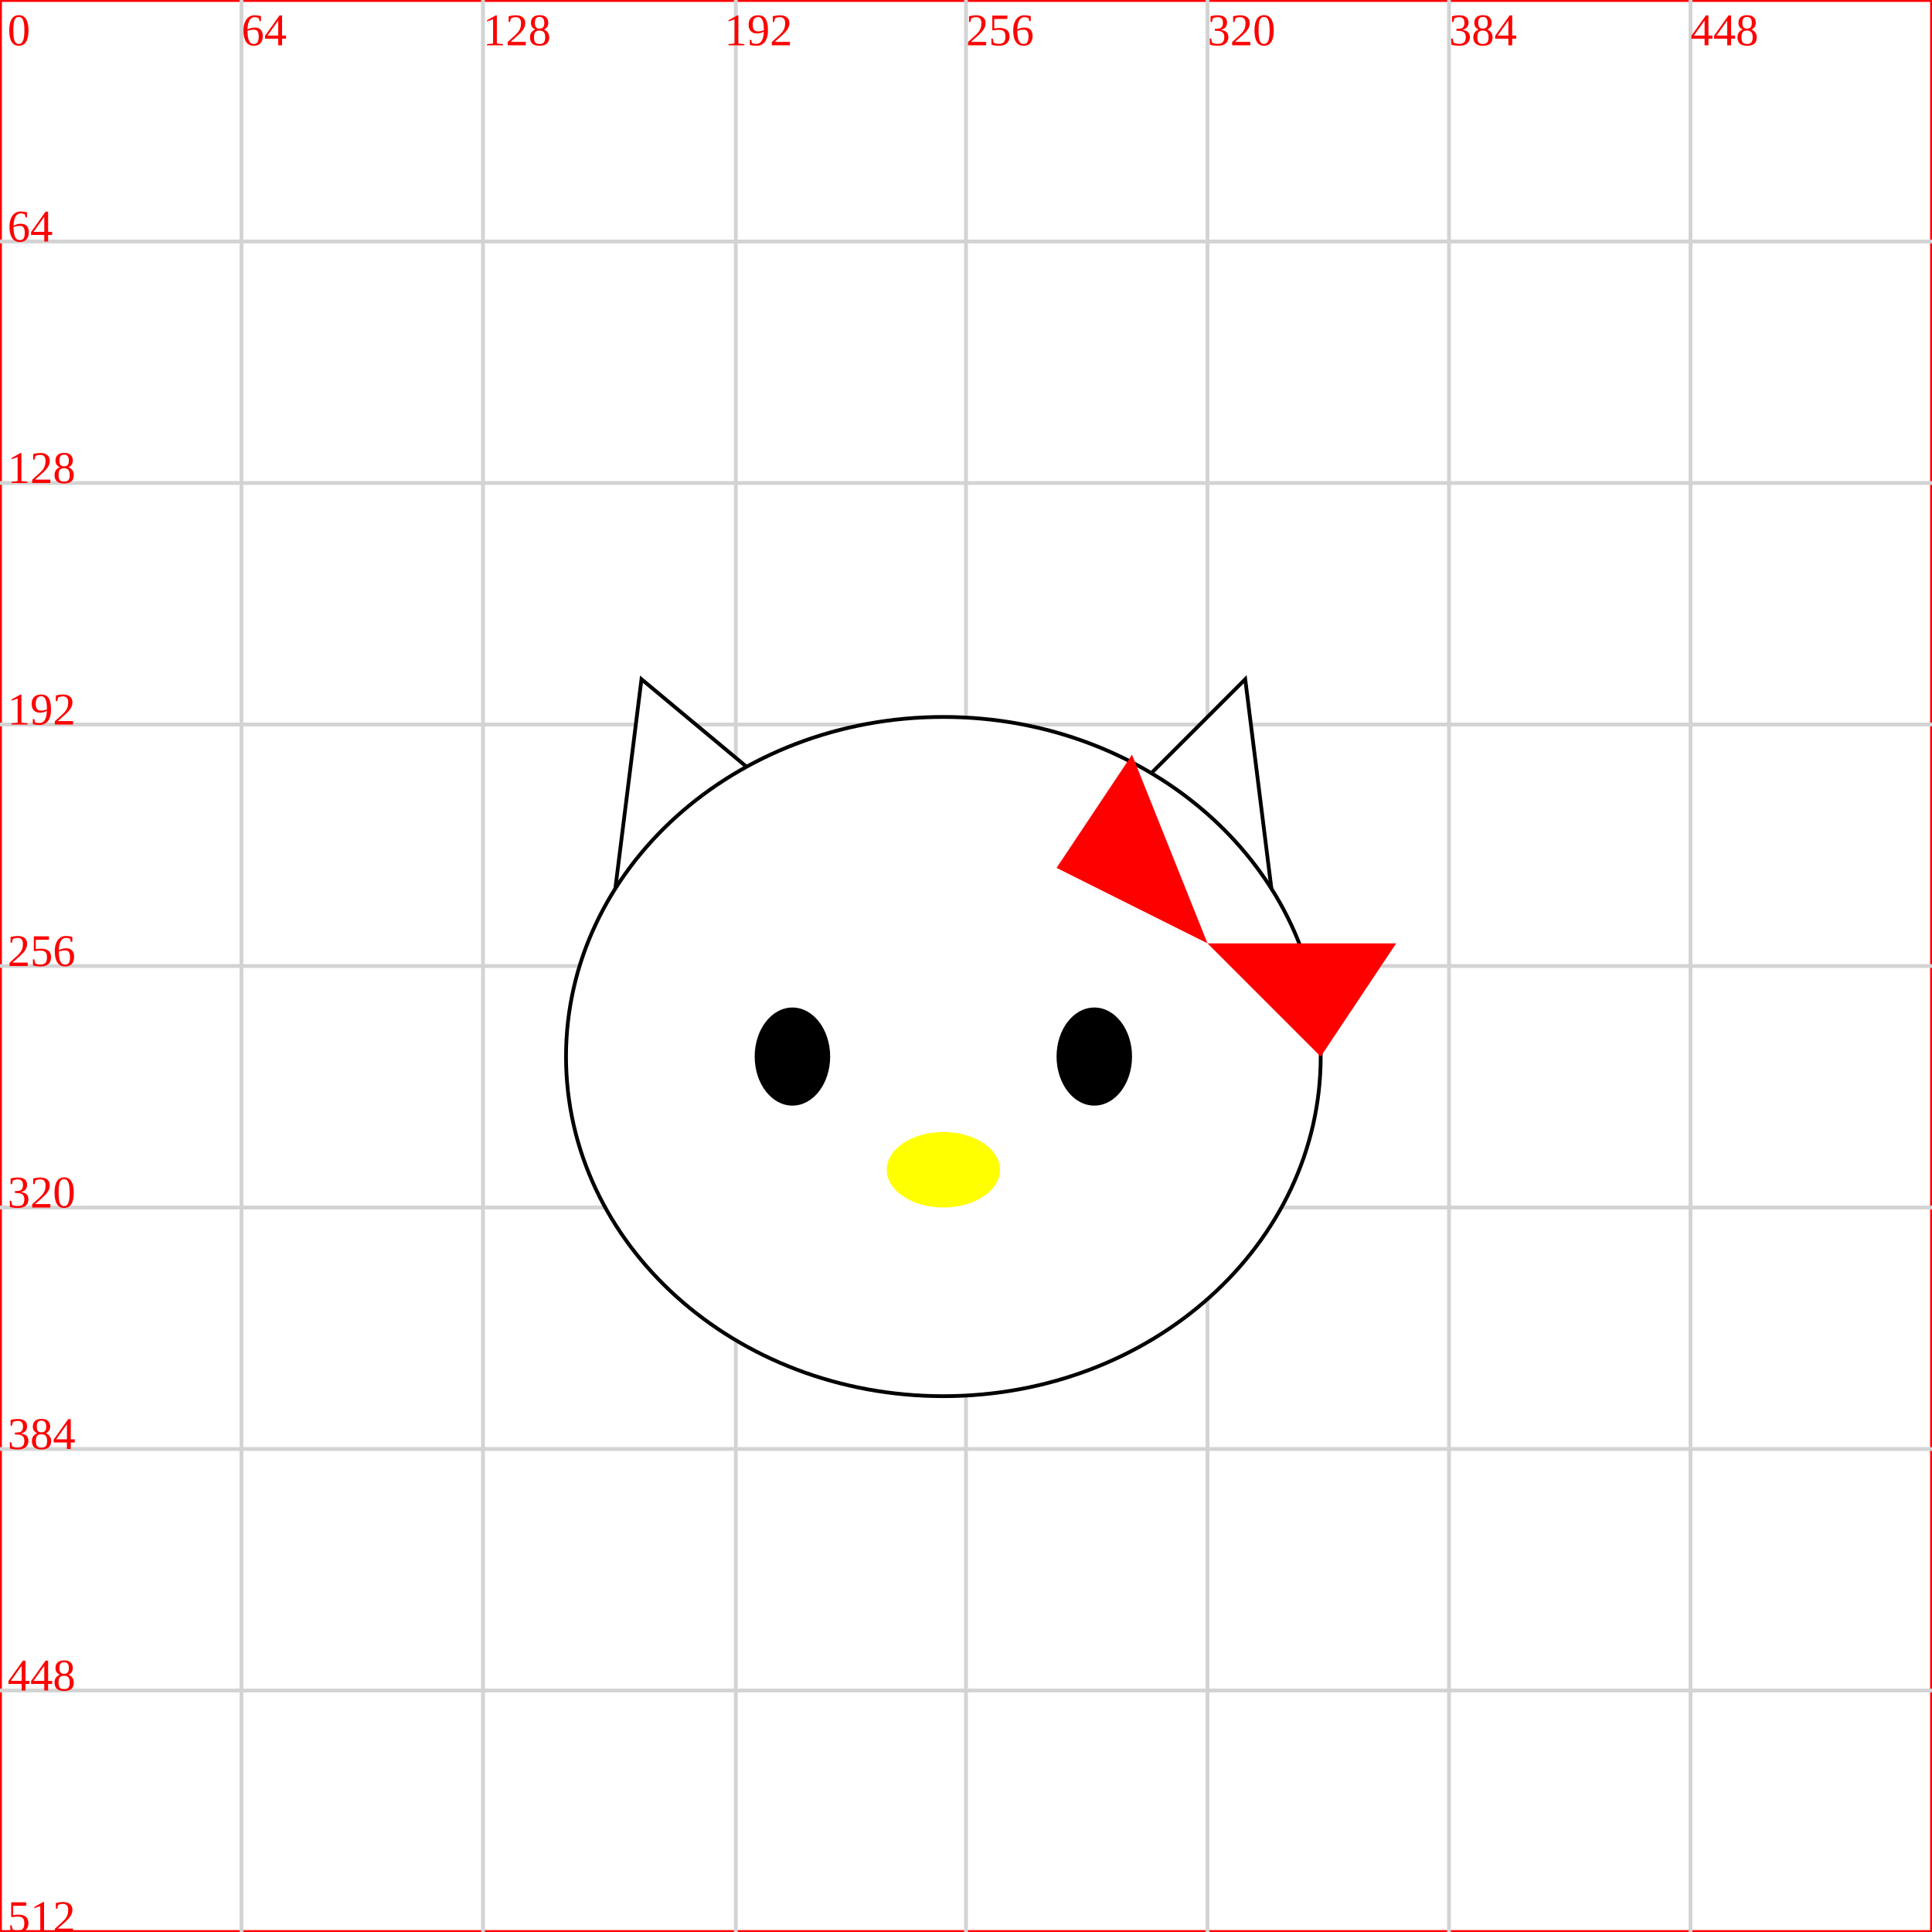
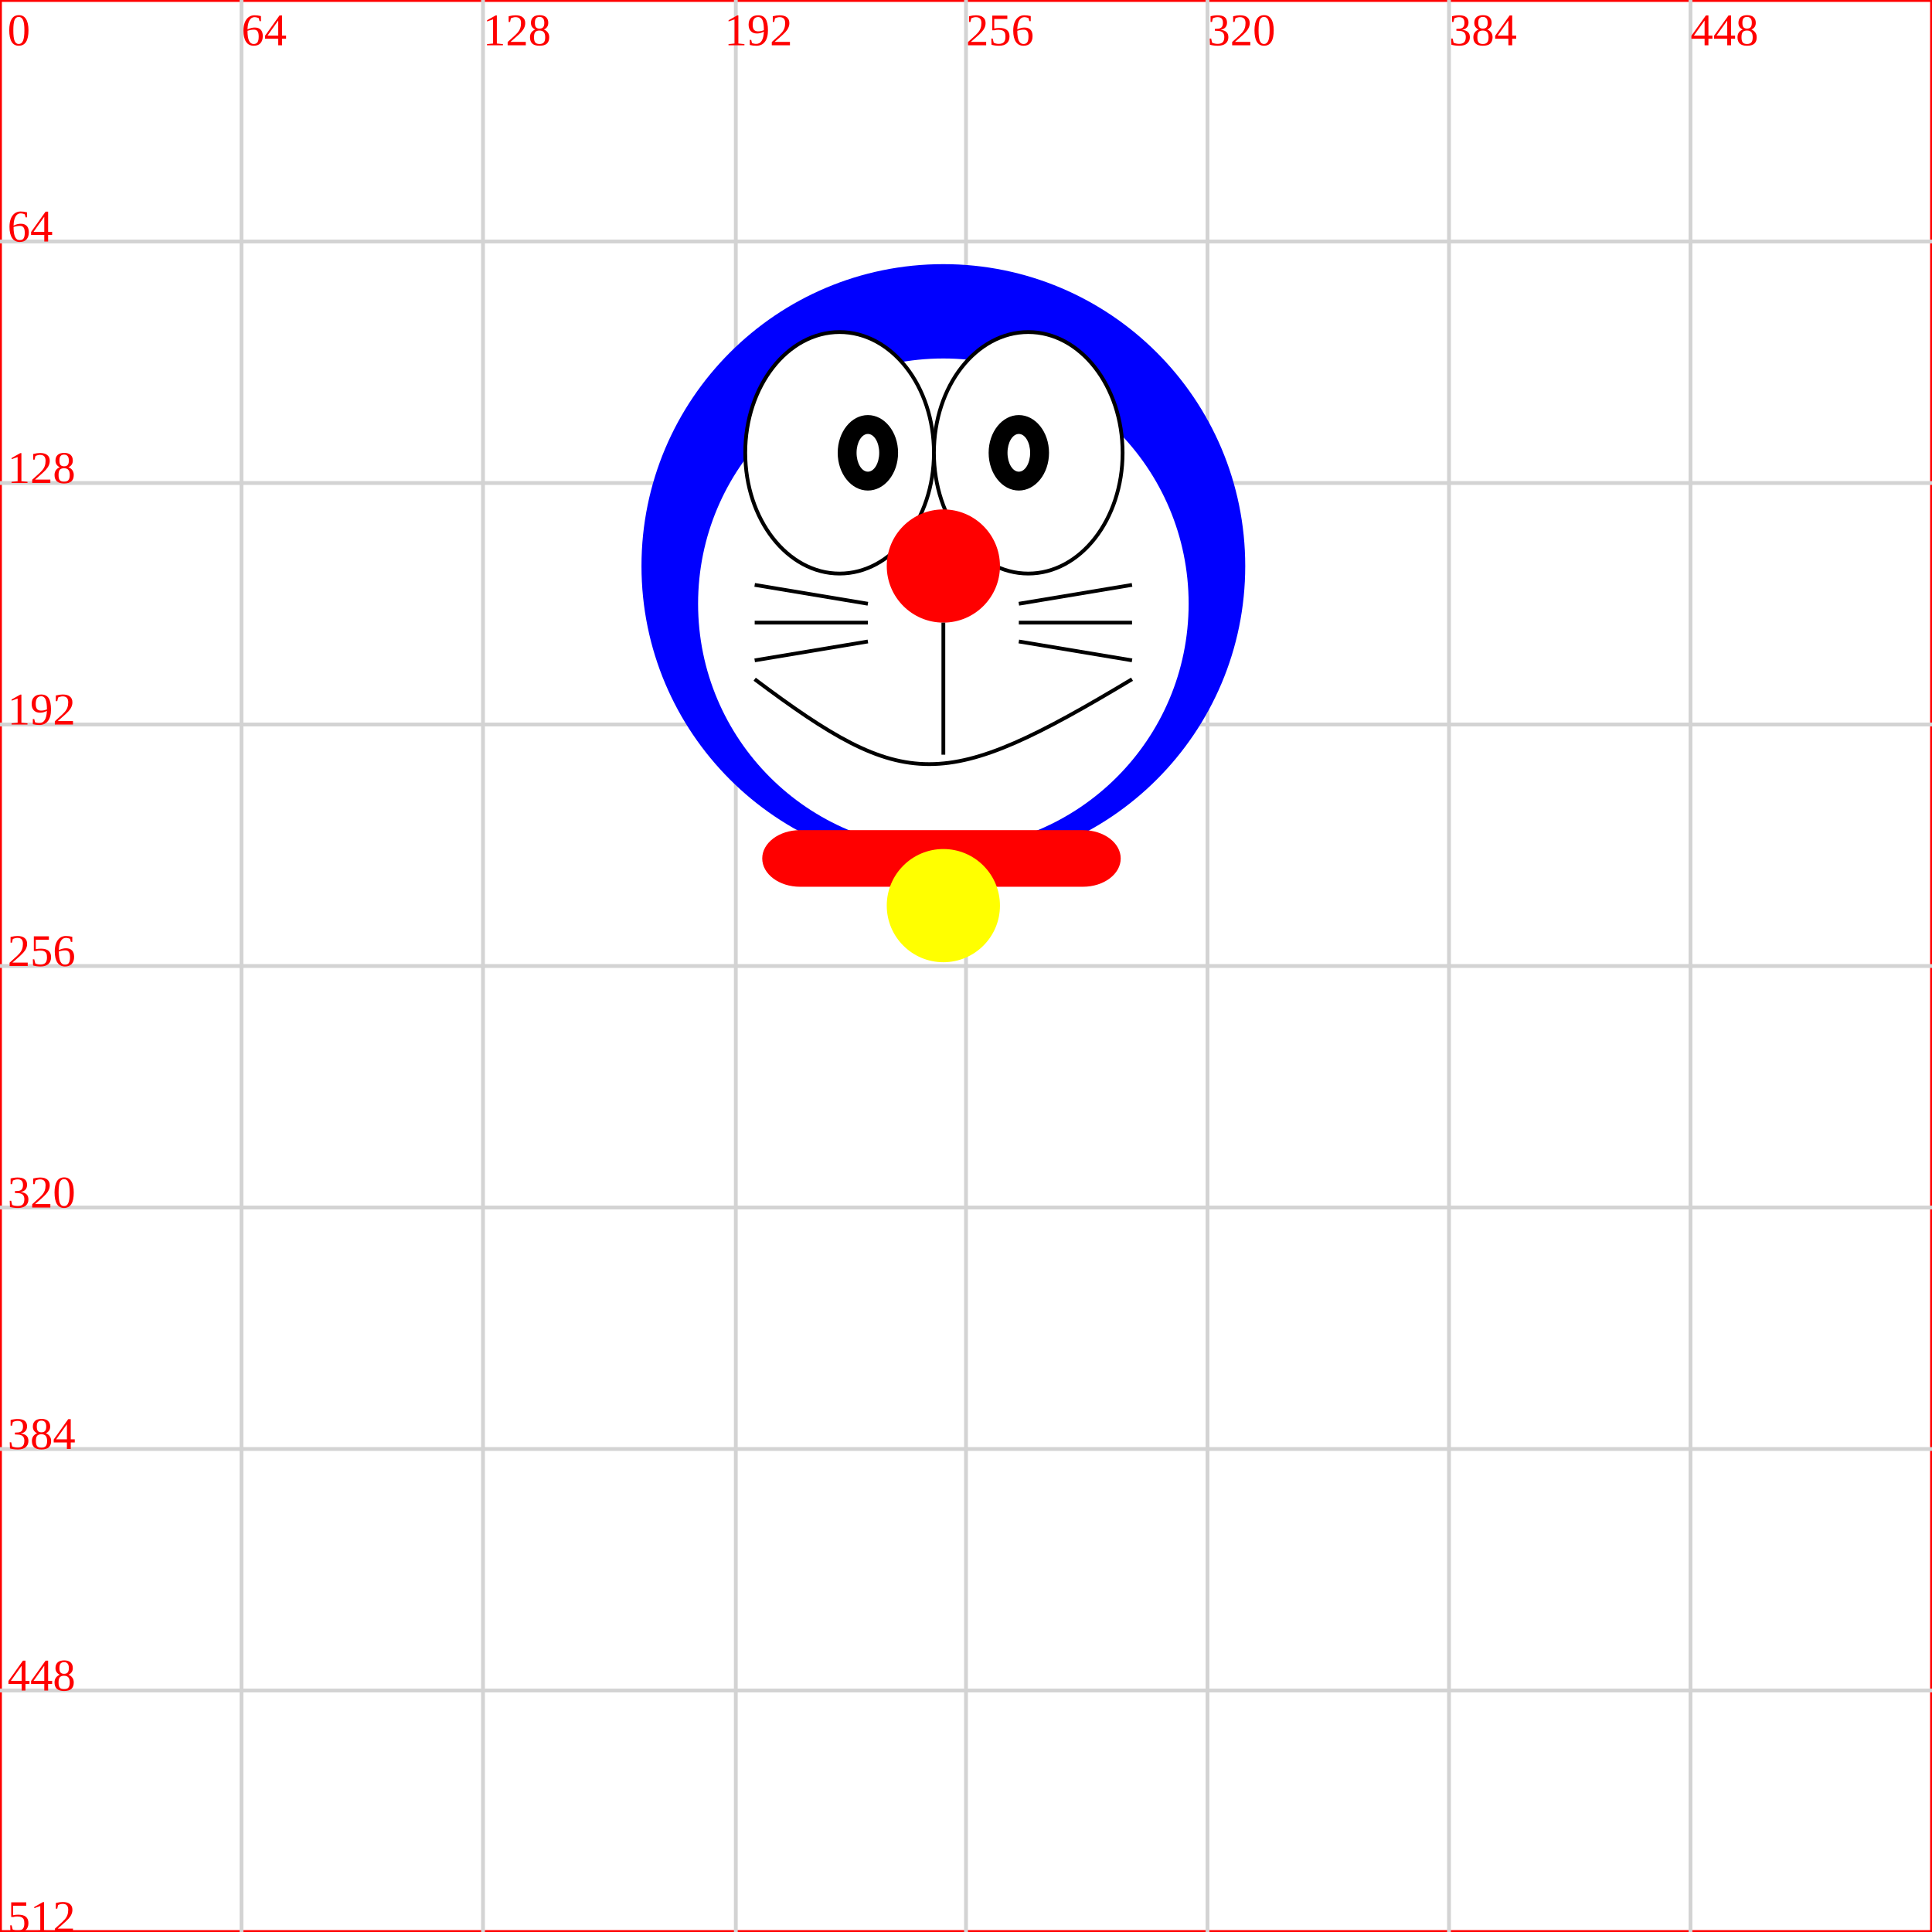
<svg xmlns="http://www.w3.org/2000/svg" version="1.1" baseProfile="full" width="512" height="512" viewBox="0,0,512,512">
  <rect width="512" height="512" stroke="red" fill="white" />
  <text x="2" y="12" font-size="12" text-anchor="start" fill="red">0</text>
  <path d="M256  64 H0 H512" stroke="lightgray" fill="white" />
  <text x="2" y="64" font-size="12" text-anchor="start" fill="red">64</text>
  <path d="M256 128 H0 H512" stroke="lightgray" fill="white" />
  <text x="2" y="128" font-size="12" text-anchor="start" fill="red">128</text>
  <path d="M256 192 H0 H512" stroke="lightgray" fill="white" />
  <text x="2" y="192" font-size="12" text-anchor="start" fill="red">192</text>
  <path d="M256 256 H0 H512" stroke="lightgray" fill="white" />
  <text x="2" y="256" font-size="12" text-anchor="start" fill="red">256</text>
  <path d="M256 320 H0 H512" stroke="lightgray" fill="white" />
  <text x="2" y="320" font-size="12" text-anchor="start" fill="red">320</text>
  <path d="M256 384 H0 H512" stroke="lightgray" fill="white" />
  <text x="2" y="384" font-size="12" text-anchor="start" fill="red">384</text>
  <path d="M256 448 H0 H512" stroke="lightgray" fill="white" />
  <text x="2" y="448" font-size="12" text-anchor="start" fill="red">448</text>
  <text x="2" y="512" font-size="12" text-anchor="start" fill="red">512</text>
  <path d="M64  0 V512" stroke="lightgray" fill="white" />
  <text x="64" y="12" font-size="12" text-anchor="start" fill="red">64</text>
  <path d="M128  0 V512" stroke="lightgray" fill="white" />
  <text x="128" y="12" font-size="12" text-anchor="start" fill="red">128</text>
  <path d="M195  0 V512" stroke="lightgray" fill="white" />
  <text x="192" y="12" font-size="12" text-anchor="start" fill="red">192</text>
  <path d="M256  0 V512" stroke="lightgray" fill="white" />
  <text x="256" y="12" font-size="12" text-anchor="start" fill="red">256</text>
  <path d="M320  0 V512" stroke="lightgray" fill="white" />
  <text x="320" y="12" font-size="12" text-anchor="start" fill="red">320</text>
  <path d="M384  0 V512" stroke="lightgray" fill="white" />
  <text x="384" y="12" font-size="12" text-anchor="start" fill="red">384</text>
  <path d="M448  0 V512" stroke="lightgray" fill="white" />
  <text x="448" y="12" font-size="12" text-anchor="start" fill="red">448</text>
  <text x="512" y="12" font-size="12" text-anchor="start" fill="red">512</text>
-   <polygon fill="white" stroke="black" stroke-width="1" points="230,230 170,180 160,260" />
-   <polygon fill="white" stroke="black" stroke-width="1" points="280,230 330,180 340,260" />
-   <ellipse fill="white" stroke="black" stroke-width="1" cx="250" cy="280" rx="100" ry="90" />
-   <ellipse fill="black" cx="210" cy="280" rx="10" ry="13" />
-   <ellipse fill="black" cx="290" cy="280" rx="10" ry="13" />
-   <polygon fill="red" points="300,200 280,230 320,250" />
-   <polygon fill="red" points="320,250 350,280 370,250" />
-   <ellipse fill="yellow" cx="250" cy="310" rx="15" ry="10" />
+   <circle cx="150" cy="100" r="80" fill="blue" transform="translate(100,50)" />
+   <circle cx="150" cy="110" r="65" fill="white" transform="translate(100,50)" />
+   <ellipse fill="white" cx="122.5" cy="70" rx="25" ry="32" transform="translate(100,50)" stroke="black" />
+   <ellipse fill="white" cx="172.5" cy="70" rx="25" ry="32" transform="translate(100,50)" stroke="black" />
+   <circle cx="150" cy="100" r="15" fill="red" transform="translate(100,50)" />
+   <ellipse fill="black" cx="270" cy="120" rx="8" ry="10" />
+   <ellipse fill="black" cx="230" cy="120" rx="8" ry="10" />
+   <ellipse fill="white" cx="270" cy="120" rx="3" ry="5" />
+   <ellipse fill="white" cx="230" cy="120" rx="3" ry="5" />
+   <rect x="202" y="220" rx="10" ry="10" width="95" height="15" fill="red" />
+   <circle cx="150" cy="190" r="15" fill="yellow" transform="translate(100,50)" />
+   <path d="M200 180 C240 210,250 210,300,180" stroke="black" fill="none" />
+   <path d="M200 175 L230 170" stroke="black" />
+   <path d="M270 170 L300 175" stroke="black" />
+   <path d="M200 165 L230 165" stroke="black" />
+   <path d="M200 155 L230 160" stroke="black" />
+   <path d="M270 165 L300 165" stroke="black" />
+   <path d="M270 160 L300 155" stroke="black" />
+   <path d="M250 165 L250 200" stroke="black" />
</svg>
